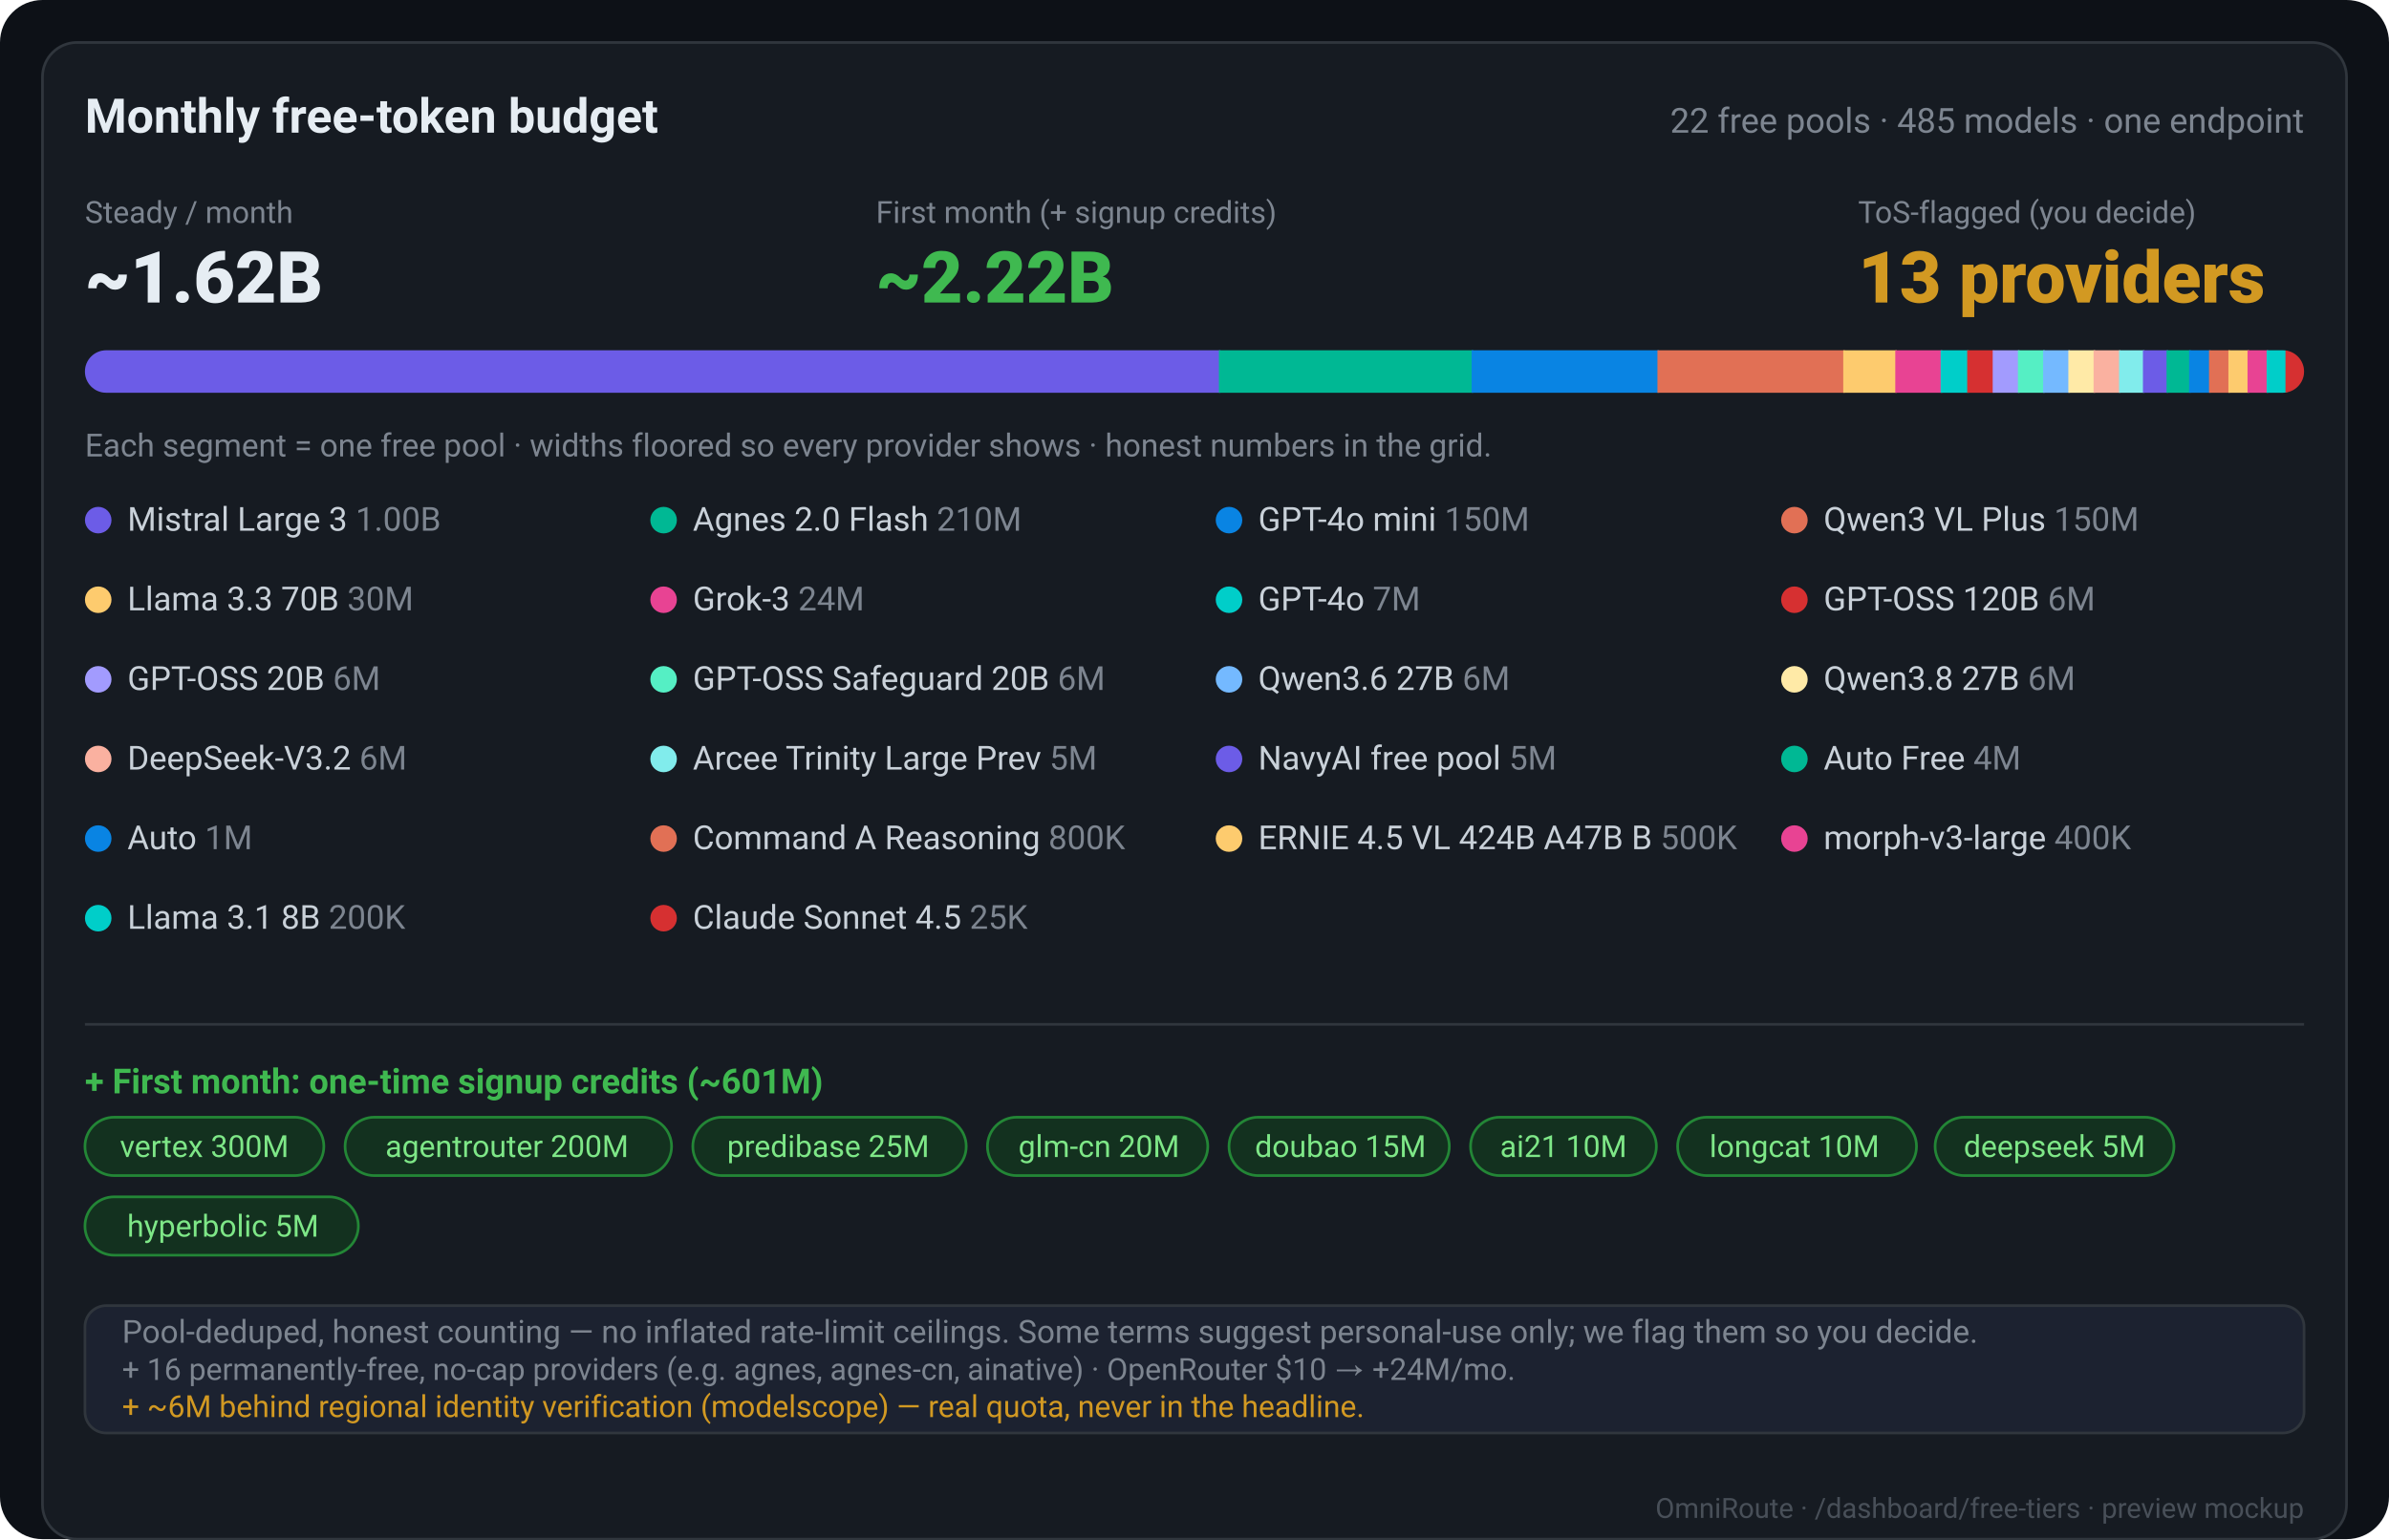
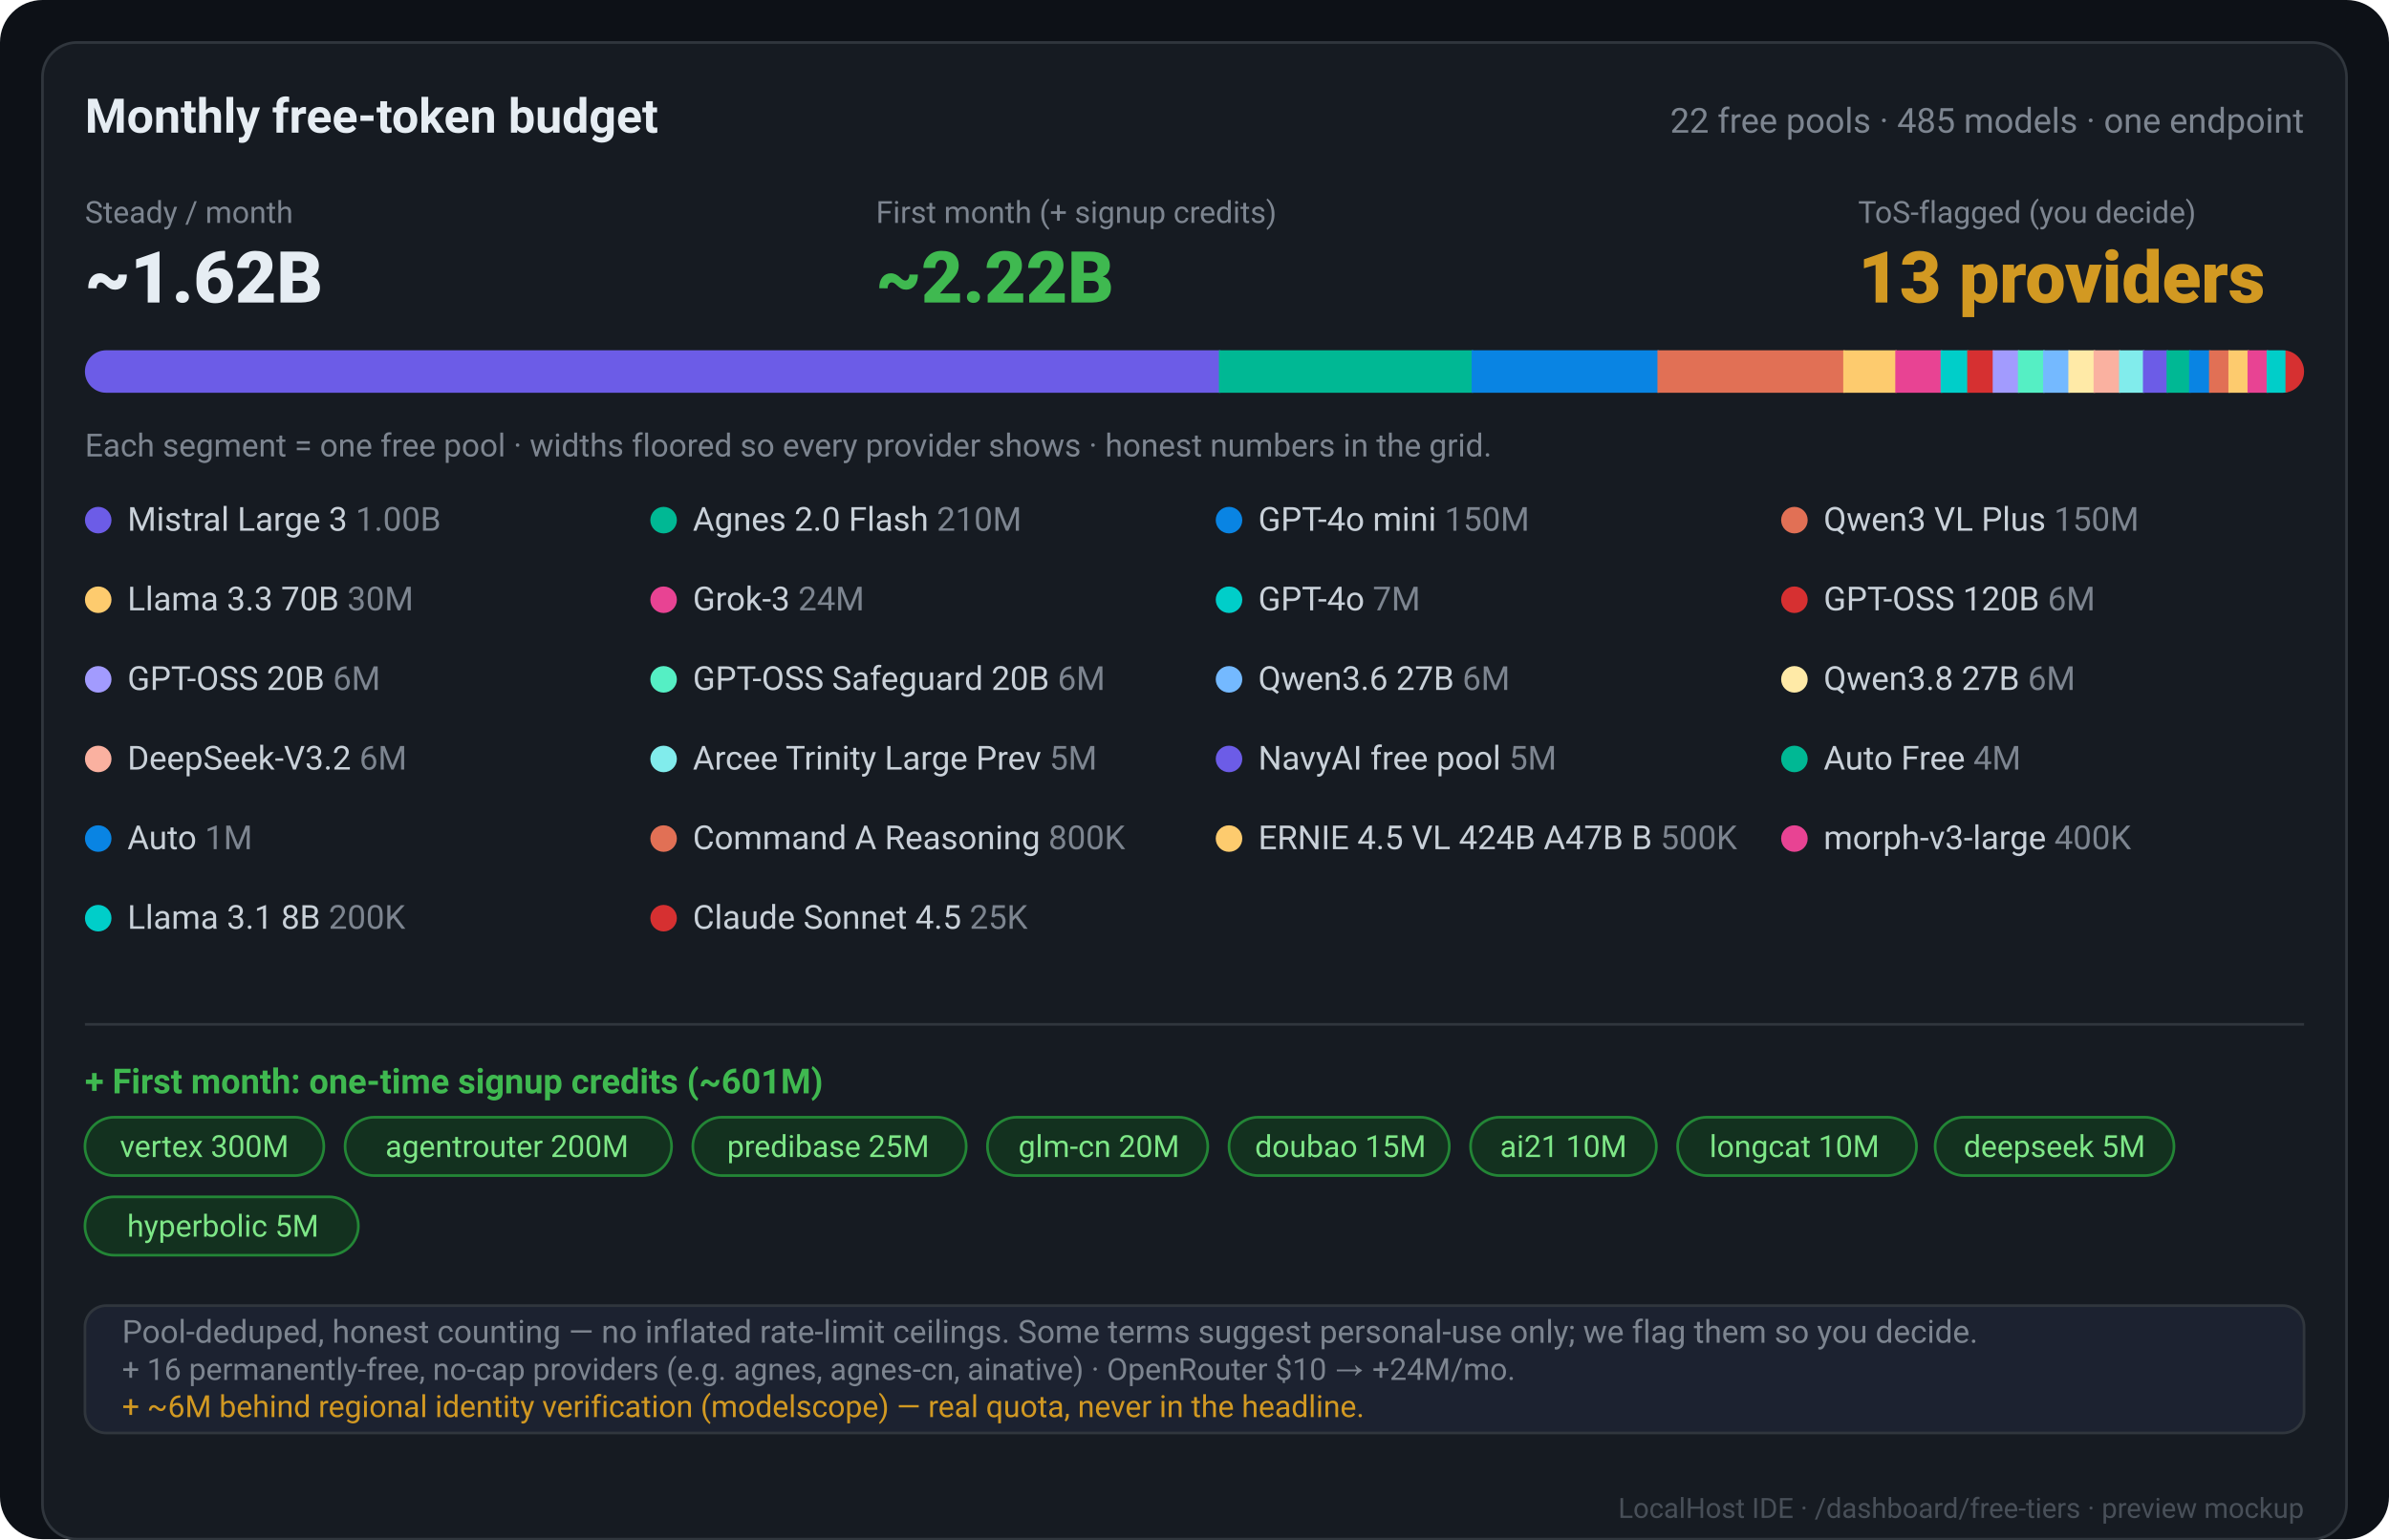
<svg xmlns="http://www.w3.org/2000/svg" width="900" height="580" viewBox="0 0 900 580" font-family="-apple-system,Segoe UI,Roboto,Helvetica,Arial,sans-serif">
  <rect width="900" height="580" rx="16" fill="#0d1117" />
  <rect x="16" y="16" width="868" height="564" rx="13" fill="#161b22" stroke="#30363d" />
-   <text x="868" y="572" fill="#484f58" font-size="10.5" text-anchor="end">OmniRoute · /dashboard/free-tiers · preview mockup</text>
+   <text x="868" y="572" fill="#484f58" font-size="10.5" text-anchor="end">LocalHost IDE · /dashboard/free-tiers · preview mockup</text>
  <text x="32" y="50" fill="#e6edf3" font-size="18" font-weight="700">Monthly free-token budget</text>
  <text x="868" y="50" fill="#7d8590" font-size="13" text-anchor="end">22 free pools · 485 models · one endpoint</text>
  <text x="32" y="84" fill="#7d8590" font-size="11.5">Steady / month</text>
  <text x="32" y="114" fill="#e6edf3" font-size="27" font-weight="800">~1.62B</text>
  <text x="330" y="84" fill="#7d8590" font-size="11.5">First month (+ signup credits)</text>
  <text x="330" y="114" fill="#3fb950" font-size="27" font-weight="800">~2.22B</text>
  <text x="700" y="84" fill="#7d8590" font-size="11.5">ToS-flagged (you decide)</text>
  <text x="700" y="114" fill="#d29922" font-size="27" font-weight="800">13 providers</text>
  <clipPath id="bar">
    <rect x="32" y="132" width="836" height="16" rx="8" />
  </clipPath>
  <g clip-path="url(#bar)">
    <rect x="32" y="132" width="836" height="16" fill="#21262d" />
    <rect x="32.0" y="132" width="427.8" height="16" fill="#6c5ce7" />
    <rect x="459.2" y="132" width="95.8" height="16" fill="#00b894" />
    <rect x="554.4" y="132" width="70.6" height="16" fill="#0984e3" />
    <rect x="624.4" y="132" width="70.6" height="16" fill="#e17055" />
    <rect x="694.4" y="132" width="20.2" height="16" fill="#fdcb6e" />
    <rect x="714.0" y="132" width="17.7" height="16" fill="#e84393" />
    <rect x="731.1" y="132" width="10.6" height="16" fill="#00cec9" />
    <rect x="741.1" y="132" width="10.1" height="16" fill="#d63031" />
    <rect x="750.7" y="132" width="10.1" height="16" fill="#a29bfe" />
    <rect x="760.2" y="132" width="10.1" height="16" fill="#55efc4" />
    <rect x="769.7" y="132" width="10.1" height="16" fill="#74b9ff" />
    <rect x="779.2" y="132" width="10.1" height="16" fill="#ffeaa7" />
    <rect x="788.7" y="132" width="10.1" height="16" fill="#fab1a0" />
    <rect x="798.3" y="132" width="9.6" height="16" fill="#81ecec" />
    <rect x="807.3" y="132" width="9.5" height="16" fill="#6c5ce7" />
    <rect x="816.2" y="132" width="9.1" height="16" fill="#00b894" />
    <rect x="824.7" y="132" width="8.1" height="16" fill="#0984e3" />
    <rect x="832.2" y="132" width="7.9" height="16" fill="#e17055" />
    <rect x="839.5" y="132" width="7.8" height="16" fill="#fdcb6e" />
    <rect x="846.7" y="132" width="7.8" height="16" fill="#e84393" />
    <rect x="853.9" y="132" width="7.7" height="16" fill="#00cec9" />
    <rect x="861.0" y="132" width="7.6" height="16" fill="#d63031" />
  </g>
  <text x="32" y="172" fill="#7d8590" font-size="12">Each segment = one free pool · widths floored so every provider shows · honest numbers in the grid.</text>
  <circle cx="37" cy="196" r="5" fill="#6c5ce7" />
  <text x="48" y="200" fill="#c9d1d9" font-size="12.5">Mistral Large 3 <tspan fill="#7d8590">1.00B</tspan>
  </text>
  <circle cx="250" cy="196" r="5" fill="#00b894" />
  <text x="261" y="200" fill="#c9d1d9" font-size="12.5">Agnes 2.0 Flash <tspan fill="#7d8590">210M</tspan>
  </text>
  <circle cx="463" cy="196" r="5" fill="#0984e3" />
  <text x="474" y="200" fill="#c9d1d9" font-size="12.5">GPT-4o mini <tspan fill="#7d8590">150M</tspan>
  </text>
  <circle cx="676" cy="196" r="5" fill="#e17055" />
  <text x="687" y="200" fill="#c9d1d9" font-size="12.5">Qwen3 VL Plus <tspan fill="#7d8590">150M</tspan>
  </text>
  <circle cx="37" cy="226" r="5" fill="#fdcb6e" />
  <text x="48" y="230" fill="#c9d1d9" font-size="12.5">Llama 3.3 70B <tspan fill="#7d8590">30M</tspan>
  </text>
  <circle cx="250" cy="226" r="5" fill="#e84393" />
  <text x="261" y="230" fill="#c9d1d9" font-size="12.5">Grok-3 <tspan fill="#7d8590">24M</tspan>
  </text>
  <circle cx="463" cy="226" r="5" fill="#00cec9" />
  <text x="474" y="230" fill="#c9d1d9" font-size="12.5">GPT-4o <tspan fill="#7d8590">7M</tspan>
  </text>
  <circle cx="676" cy="226" r="5" fill="#d63031" />
  <text x="687" y="230" fill="#c9d1d9" font-size="12.5">GPT-OSS 120B <tspan fill="#7d8590">6M</tspan>
  </text>
  <circle cx="37" cy="256" r="5" fill="#a29bfe" />
  <text x="48" y="260" fill="#c9d1d9" font-size="12.5">GPT-OSS 20B <tspan fill="#7d8590">6M</tspan>
  </text>
  <circle cx="250" cy="256" r="5" fill="#55efc4" />
  <text x="261" y="260" fill="#c9d1d9" font-size="12.5">GPT-OSS Safeguard 20B <tspan fill="#7d8590">6M</tspan>
  </text>
  <circle cx="463" cy="256" r="5" fill="#74b9ff" />
  <text x="474" y="260" fill="#c9d1d9" font-size="12.5">Qwen3.6 27B <tspan fill="#7d8590">6M</tspan>
  </text>
  <circle cx="676" cy="256" r="5" fill="#ffeaa7" />
  <text x="687" y="260" fill="#c9d1d9" font-size="12.5">Qwen3.8 27B <tspan fill="#7d8590">6M</tspan>
  </text>
  <circle cx="37" cy="286" r="5" fill="#fab1a0" />
  <text x="48" y="290" fill="#c9d1d9" font-size="12.5">DeepSeek-V3.2 <tspan fill="#7d8590">6M</tspan>
  </text>
  <circle cx="250" cy="286" r="5" fill="#81ecec" />
  <text x="261" y="290" fill="#c9d1d9" font-size="12.5">Arcee Trinity Large Prev <tspan fill="#7d8590">5M</tspan>
  </text>
  <circle cx="463" cy="286" r="5" fill="#6c5ce7" />
  <text x="474" y="290" fill="#c9d1d9" font-size="12.5">NavyAI free pool <tspan fill="#7d8590">5M</tspan>
  </text>
  <circle cx="676" cy="286" r="5" fill="#00b894" />
  <text x="687" y="290" fill="#c9d1d9" font-size="12.5">Auto Free <tspan fill="#7d8590">4M</tspan>
  </text>
  <circle cx="37" cy="316" r="5" fill="#0984e3" />
  <text x="48" y="320" fill="#c9d1d9" font-size="12.5">Auto <tspan fill="#7d8590">1M</tspan>
  </text>
  <circle cx="250" cy="316" r="5" fill="#e17055" />
  <text x="261" y="320" fill="#c9d1d9" font-size="12.5">Command A Reasoning <tspan fill="#7d8590">800K</tspan>
  </text>
  <circle cx="463" cy="316" r="5" fill="#fdcb6e" />
  <text x="474" y="320" fill="#c9d1d9" font-size="12.5">ERNIE 4.5 VL 424B A47B B <tspan fill="#7d8590">500K</tspan>
  </text>
  <circle cx="676" cy="316" r="5" fill="#e84393" />
  <text x="687" y="320" fill="#c9d1d9" font-size="12.5">morph-v3-large <tspan fill="#7d8590">400K</tspan>
  </text>
  <circle cx="37" cy="346" r="5" fill="#00cec9" />
  <text x="48" y="350" fill="#c9d1d9" font-size="12.5">Llama 3.1 8B <tspan fill="#7d8590">200K</tspan>
  </text>
  <circle cx="250" cy="346" r="5" fill="#d63031" />
  <text x="261" y="350" fill="#c9d1d9" font-size="12.5">Claude Sonnet 4.5 <tspan fill="#7d8590">25K</tspan>
  </text>
  <line x1="32" y1="386" x2="868" y2="386" stroke="#30363d" />
  <text x="32" y="412" fill="#3fb950" font-size="13" font-weight="700">+ First month: one-time signup credits (~601M)</text>
  <rect x="32" y="421" width="90" height="22" rx="11" fill="#13311f" stroke="#238636" />
  <text x="77" y="436" fill="#7ee787" font-size="11.5" text-anchor="middle">vertex 300M</text>
  <rect x="130" y="421" width="123" height="22" rx="11" fill="#13311f" stroke="#238636" />
  <text x="191" y="436" fill="#7ee787" font-size="11.5" text-anchor="middle">agentrouter 200M</text>
  <rect x="261" y="421" width="103" height="22" rx="11" fill="#13311f" stroke="#238636" />
  <text x="312" y="436" fill="#7ee787" font-size="11.5" text-anchor="middle">predibase 25M</text>
  <rect x="372" y="421" width="83" height="22" rx="11" fill="#13311f" stroke="#238636" />
  <text x="414" y="436" fill="#7ee787" font-size="11.5" text-anchor="middle">glm-cn 20M</text>
  <rect x="463" y="421" width="83" height="22" rx="11" fill="#13311f" stroke="#238636" />
  <text x="505" y="436" fill="#7ee787" font-size="11.5" text-anchor="middle">doubao 15M</text>
  <rect x="554" y="421" width="70" height="22" rx="11" fill="#13311f" stroke="#238636" />
  <text x="589" y="436" fill="#7ee787" font-size="11.5" text-anchor="middle">ai21 10M</text>
  <rect x="632" y="421" width="90" height="22" rx="11" fill="#13311f" stroke="#238636" />
  <text x="676" y="436" fill="#7ee787" font-size="11.5" text-anchor="middle">longcat 10M</text>
  <rect x="729" y="421" width="90" height="22" rx="11" fill="#13311f" stroke="#238636" />
  <text x="774" y="436" fill="#7ee787" font-size="11.5" text-anchor="middle">deepseek 5M</text>
  <rect x="32" y="451" width="103" height="22" rx="11" fill="#13311f" stroke="#238636" />
  <text x="84" y="466" fill="#7ee787" font-size="11.5" text-anchor="middle">hyperbolic 5M</text>
  <rect x="32" y="492" width="836" height="48" rx="8" fill="#1c2230" stroke="#30363d" />
  <text x="46" y="506" fill="#7d8590" font-size="12">Pool-deduped, honest counting — no inflated rate-limit ceilings. Some terms suggest personal-use only; we flag them so you decide.</text>
  <text x="46" y="520" fill="#7d8590" font-size="11.5">+ 16 permanently-free, no-cap providers (e.g. agnes, agnes-cn, ainative) · OpenRouter $10 → +24M/mo.</text>
  <text x="46" y="534" fill="#d29922" font-size="11.5">+ ~6M behind regional identity verification (modelscope) — real quota, never in the headline.</text>
</svg>
